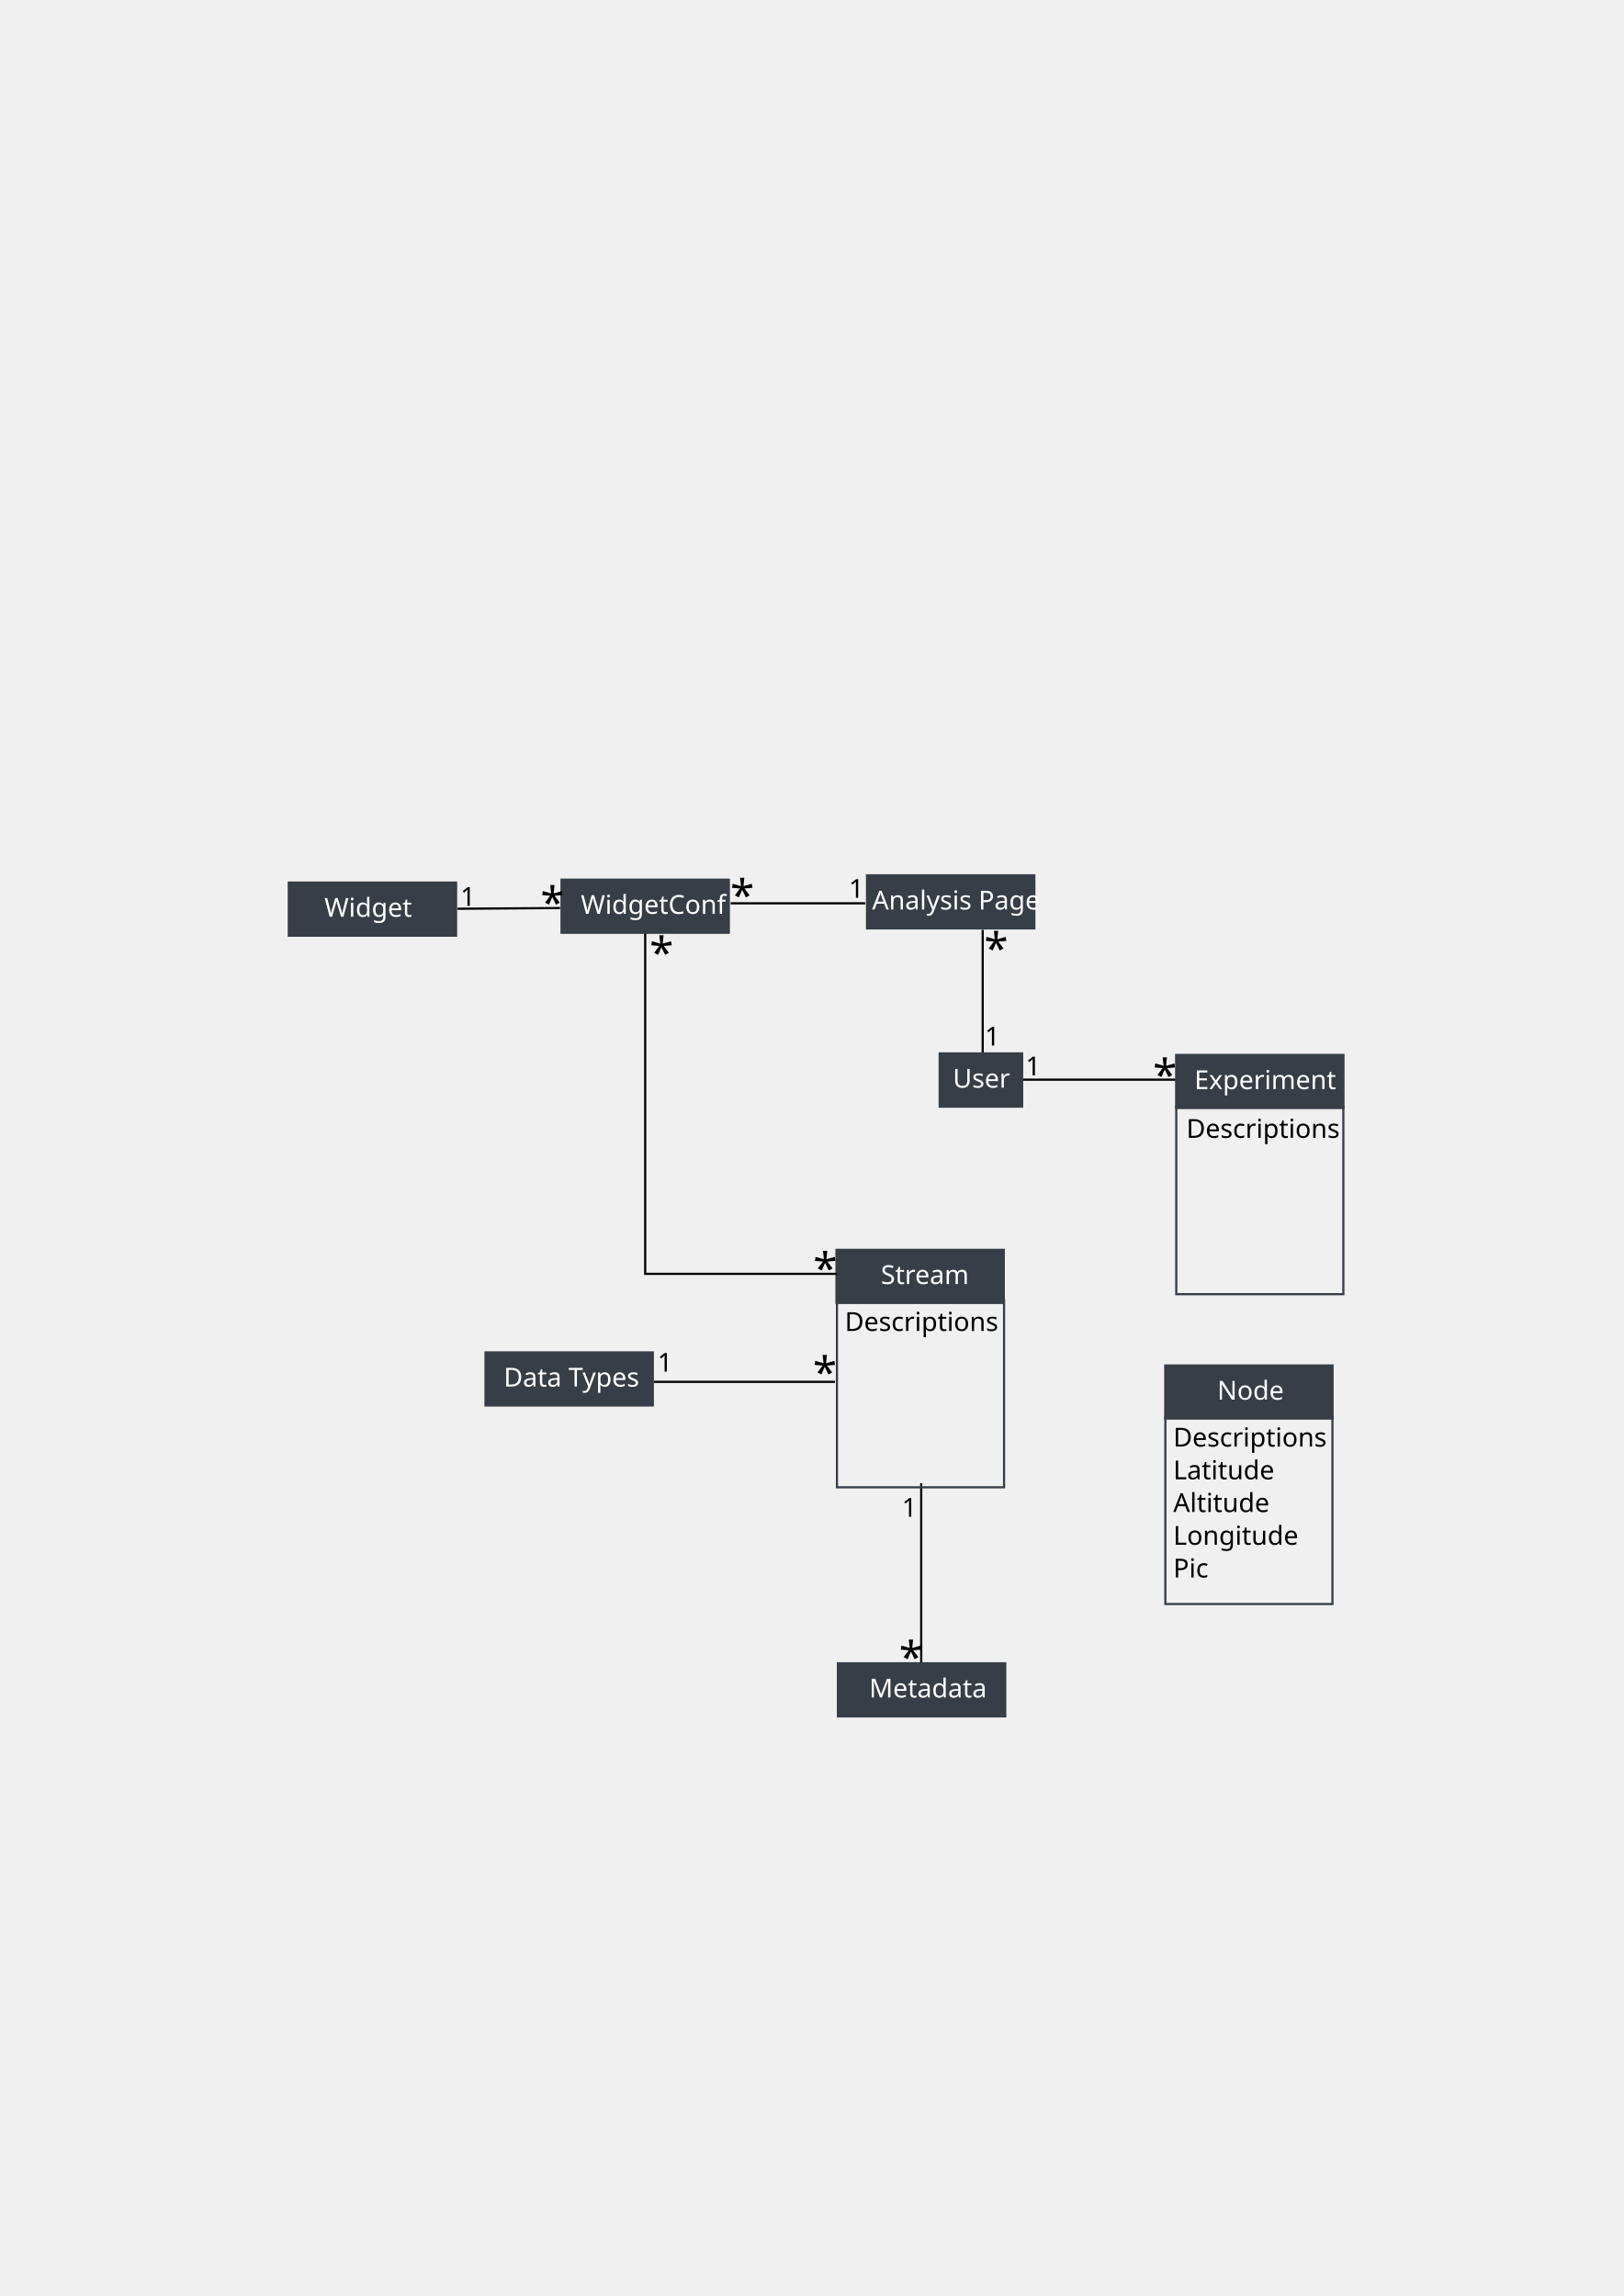
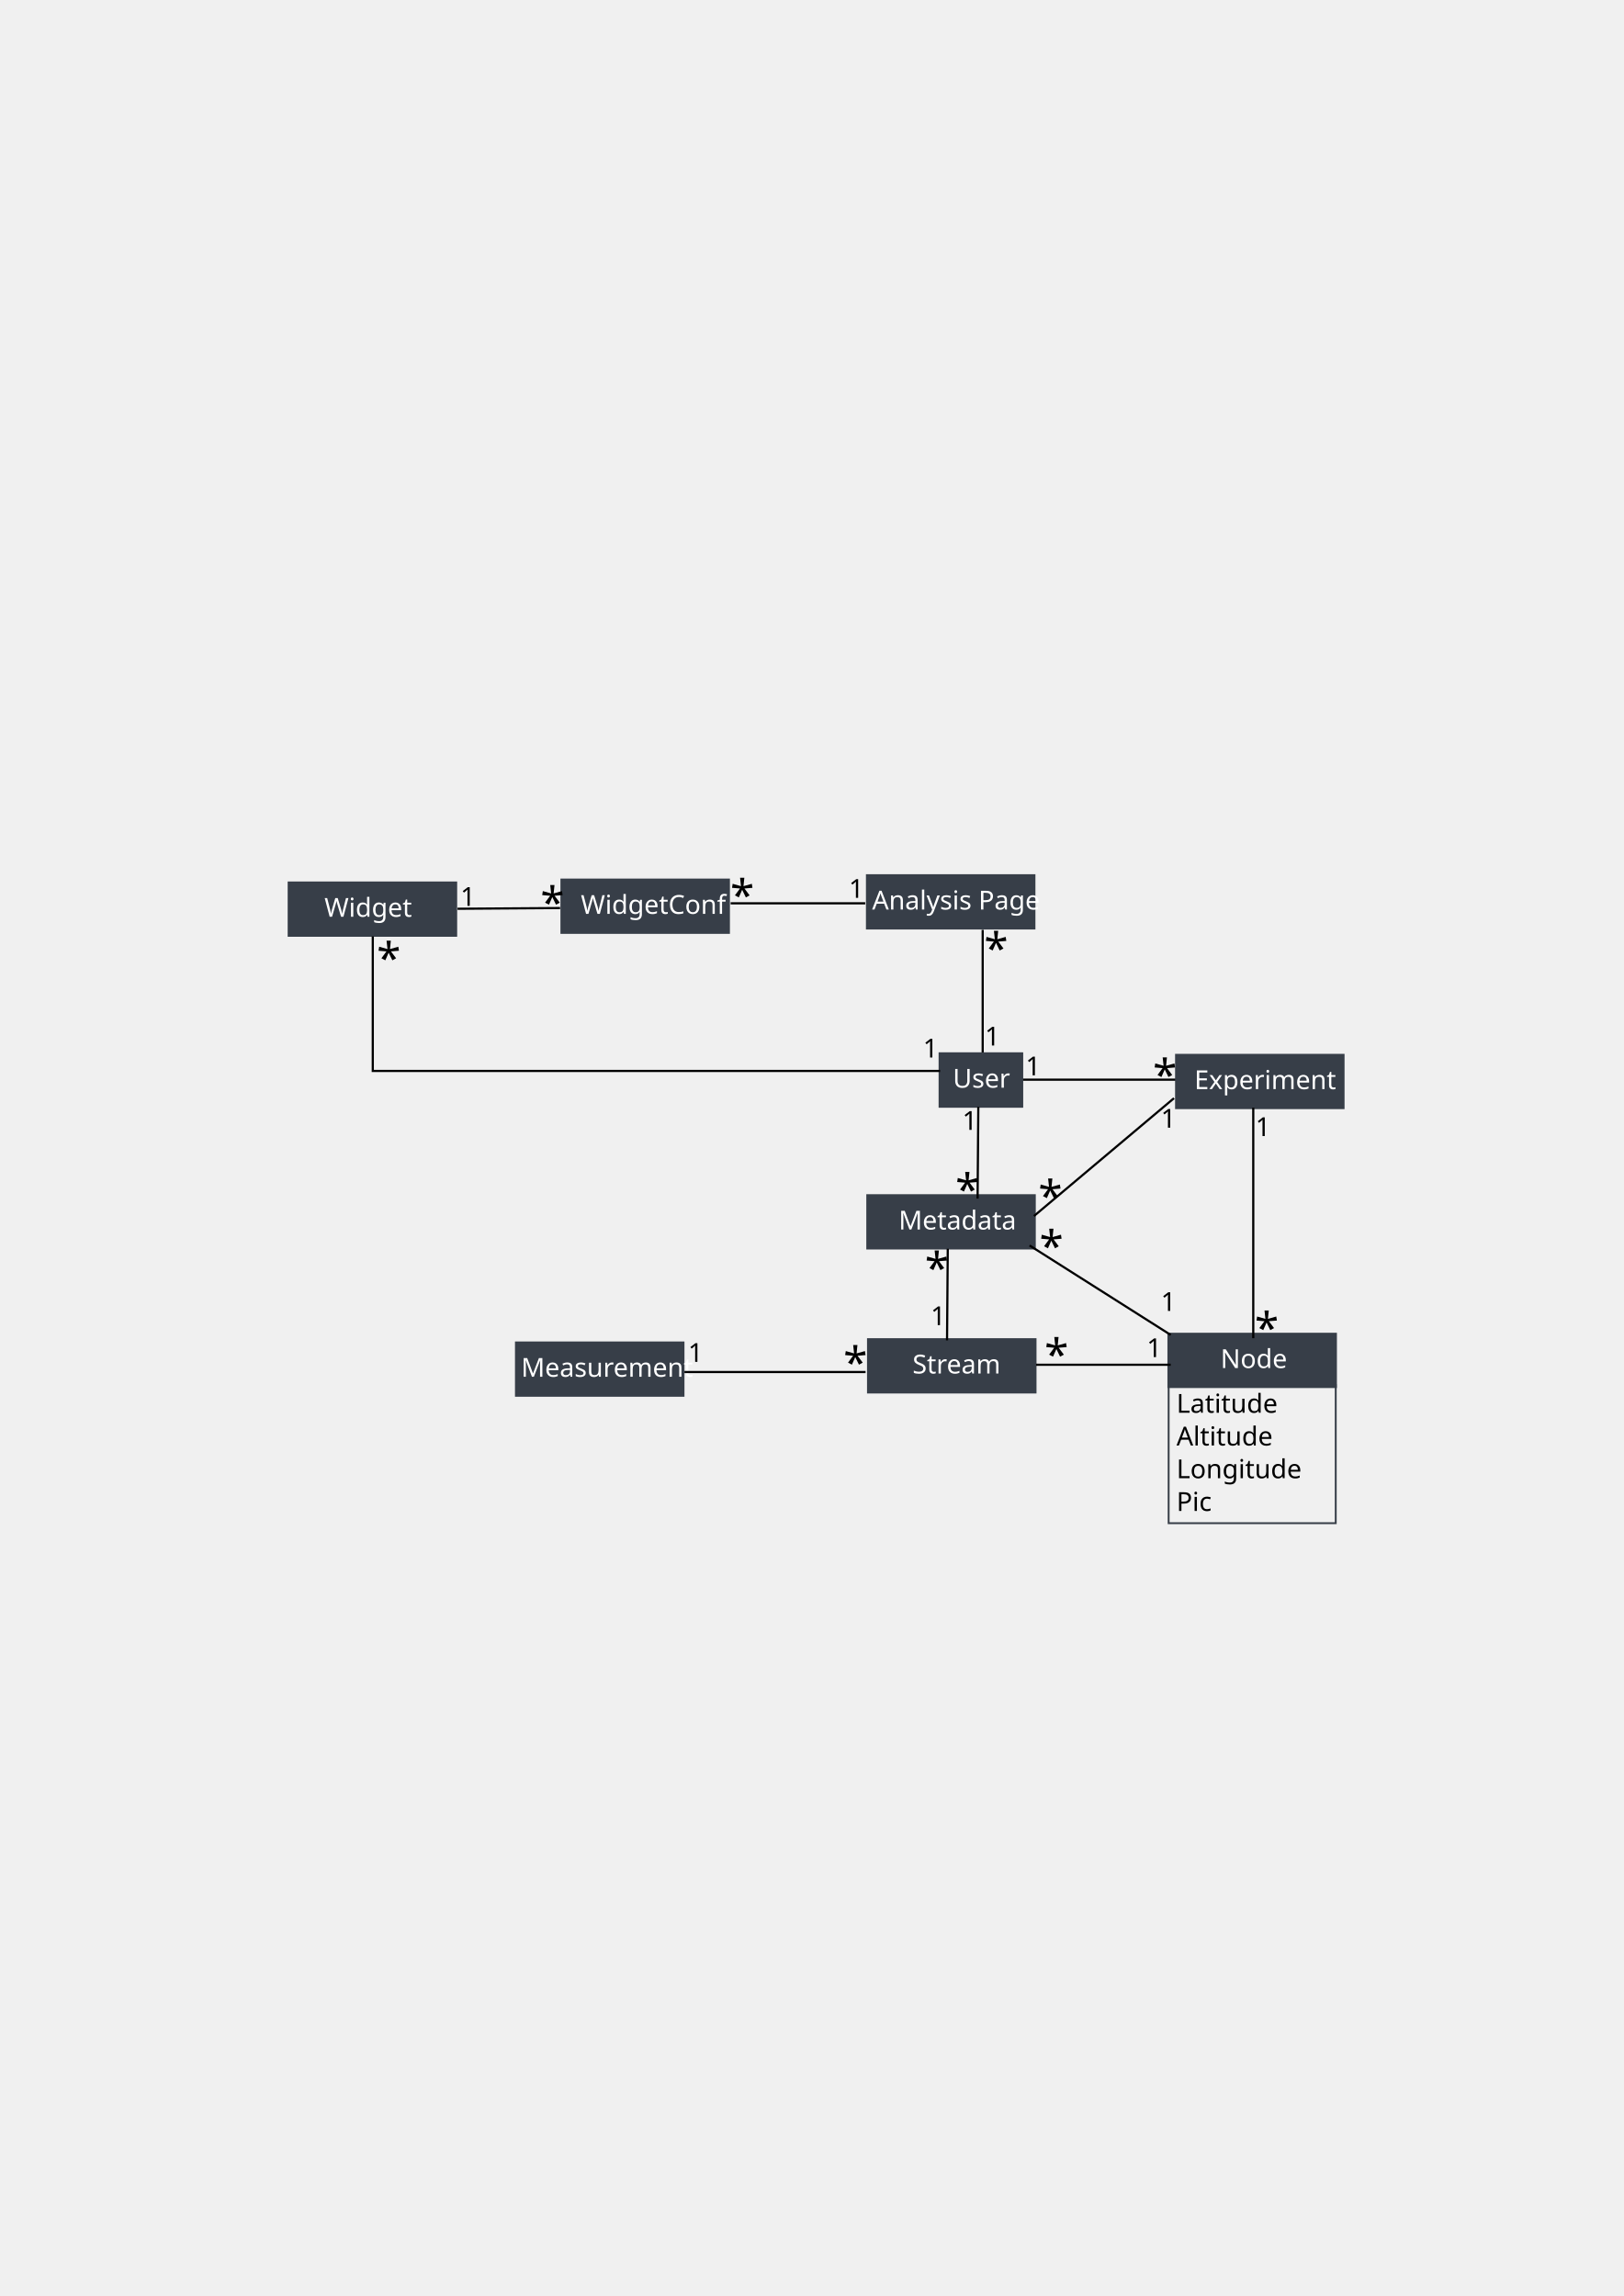
<svg xmlns="http://www.w3.org/2000/svg" width="744.094" height="1052.362" id="svg2" version="1.1">
  <defs id="defs4" />
  <g id="layer1">
    <path id="path3961" d="m 450.333,426.196 0,61.667" style="fill:none;stroke:#000000;stroke-width:1px;stroke-linecap:butt;stroke-linejoin:miter;stroke-opacity:1" />
    <path style="fill:none;stroke:#000000;stroke-width:1px;stroke-linecap:butt;stroke-linejoin:miter;stroke-opacity:1" d="m 542,494.862 -75.667,0" id="path3911" />
    <rect rx="3.1352954e-12" y="482.362" x="430.167" height="25.333" width="38.667" id="rect3857" style="fill:#373e48;fill-opacity:1;stroke:none" />
    <text xml:space="preserve" style="font-size:40px;font-style:normal;font-variant:normal;font-weight:normal;font-stretch:normal;line-height:125%;letter-spacing:0px;word-spacing:0px;fill:#000000;fill-opacity:1;stroke:none;font-family:Optima;-inkscape-font-specification:Optima" x="436.667" y="498.529" id="text3861">
      <tspan id="tspan3863" x="436.667" y="498.529" style="font-size:12px;fill:#ffffff">User</tspan>
    </text>
    <rect style="fill:#373e48;fill-opacity:1;stroke:none" id="rect3865" width="38.667" height="25.333" x="430.167" y="482.362" rx="3.1352954e-12" />
    <text id="text3867" y="498.529" x="436.667" style="font-size:40px;font-style:normal;font-variant:normal;font-weight:normal;font-stretch:normal;line-height:125%;letter-spacing:0px;word-spacing:0px;fill:#000000;fill-opacity:1;stroke:none;font-family:Optima;-inkscape-font-specification:Optima" xml:space="preserve">
      <tspan style="font-size:12px;fill:#ffffff" y="498.529" x="436.667" id="tspan3869">User</tspan>
    </text>
-     <rect rx="6.2976191e-12" y="572.362" x="382.833" height="25.333" width="77.667" id="rect3877" style="fill:#373e48;fill-opacity:1;stroke:none" />
-     <text xml:space="preserve" style="font-size:40px;font-style:normal;font-variant:normal;font-weight:normal;font-stretch:normal;line-height:125%;letter-spacing:0px;word-spacing:0px;fill:#000000;fill-opacity:1;stroke:none;font-family:Optima;-inkscape-font-specification:Optima" x="403.667" y="588.529" id="text3879">
-       <tspan id="tspan3881" x="403.667" y="588.529" style="font-size:12px;fill:#ffffff">Stream</tspan>
+     <rect rx="6.2976191e-12" y="613.362" x="397.333" height="25.333" width="77.667" id="rect3877" style="fill:#373e48;fill-opacity:1;stroke:none" />
+     <text xml:space="preserve" style="font-size:40px;font-style:normal;font-variant:normal;font-weight:normal;font-stretch:normal;line-height:125%;letter-spacing:0px;word-spacing:0px;fill:#000000;fill-opacity:1;stroke:none;font-family:Optima;-inkscape-font-specification:Optima" x="418.167" y="629.529" id="text3879">
+       <tspan id="tspan3881" x="418.167" y="629.529" style="font-size:12px;fill:#ffffff">Stream</tspan>
    </text>
    <rect style="fill:#373e48;fill-opacity:1;stroke:none" id="rect3895" width="77.667" height="25.333" x="538.5" y="483.029" rx="6.2976191e-12" />
    <text id="text3897" y="499.196" x="547.333" style="font-size:40px;font-style:normal;font-variant:normal;font-weight:normal;font-stretch:normal;line-height:125%;letter-spacing:0px;word-spacing:0px;fill:#000000;fill-opacity:1;stroke:none;font-family:Optima;-inkscape-font-specification:Optima" xml:space="preserve">
      <tspan style="font-size:12px;fill:#ffffff" y="499.196" x="547.333" id="tspan3899">Experiment</tspan>
    </text>
-     <rect rx="6.2976191e-12" y="625.362" x="533.5" height="25.333" width="77.667" id="rect3901" style="fill:#373e48;fill-opacity:1;stroke:none" />
-     <text xml:space="preserve" style="font-size:40px;font-style:normal;font-variant:normal;font-weight:normal;font-stretch:normal;line-height:125%;letter-spacing:0px;word-spacing:0px;fill:#000000;fill-opacity:1;stroke:none;font-family:Optima;-inkscape-font-specification:Optima" x="557.833" y="641.529" id="text3903">
-       <tspan id="tspan3905" x="557.833" y="641.529" style="font-size:12px;fill:#ffffff">Node</tspan>
+     <rect rx="6.2976191e-12" y="610.862" x="535" height="25.333" width="77.667" id="rect3901" style="fill:#373e48;fill-opacity:1;stroke:none" />
+     <text xml:space="preserve" style="font-size:40px;font-style:normal;font-variant:normal;font-weight:normal;font-stretch:normal;line-height:125%;letter-spacing:0px;word-spacing:0px;fill:#000000;fill-opacity:1;stroke:none;font-family:Optima;-inkscape-font-specification:Optima" x="559.333" y="627.029" id="text3903">
+       <tspan id="tspan3905" x="559.333" y="627.029" style="font-size:12px;fill:#ffffff">Node</tspan>
    </text>
    <text xml:space="preserve" style="font-size:40px;font-style:normal;font-variant:normal;font-weight:normal;font-stretch:normal;line-height:125%;letter-spacing:0px;word-spacing:0px;fill:#000000;fill-opacity:1;stroke:none;font-family:Optima;-inkscape-font-specification:Optima" x="528.333" y="499.862" id="text3913">
      <tspan id="tspan3915" x="528.333" y="499.862" style="font-size:20px">*</tspan>
    </text>
    <text id="text3917" y="492.862" x="470" style="font-size:40px;font-style:normal;font-variant:normal;font-weight:normal;font-stretch:normal;line-height:125%;letter-spacing:0px;word-spacing:0px;fill:#000000;fill-opacity:1;stroke:none;font-family:Optima;-inkscape-font-specification:Optima" xml:space="preserve">
      <tspan y="492.862" x="470" id="tspan3919" style="font-size:12px">1</tspan>
    </text>
    <text xml:space="preserve" style="font-size:40px;font-style:normal;font-variant:normal;font-weight:normal;font-stretch:normal;line-height:125%;letter-spacing:0px;word-spacing:0px;fill:#000000;fill-opacity:1;stroke:none;font-family:Optima;-inkscape-font-specification:Optima" x="451.333" y="479.196" id="text3963">
      <tspan style="font-size:12px" id="tspan3965" x="451.333" y="479.196">1</tspan>
    </text>
    <text id="text3967" y="441.862" x="451" style="font-size:40px;font-style:normal;font-variant:normal;font-weight:normal;font-stretch:normal;line-height:125%;letter-spacing:0px;word-spacing:0px;fill:#000000;fill-opacity:1;stroke:none;font-family:Optima;-inkscape-font-specification:Optima" xml:space="preserve">
      <tspan style="font-size:20px" y="441.862" x="451" id="tspan3969">*</tspan>
    </text>
    <rect rx="6.2976191e-12" y="400.695" x="396.833" height="25.333" width="77.667" id="rect3977" style="fill:#373e48;fill-opacity:1;stroke:none" />
    <text xml:space="preserve" style="font-size:40px;font-style:normal;font-variant:normal;font-weight:normal;font-stretch:normal;line-height:125%;letter-spacing:0px;word-spacing:0px;fill:#000000;fill-opacity:1;stroke:none;font-family:Optima;-inkscape-font-specification:Optima" x="399.667" y="416.862" id="text3979">
      <tspan id="tspan3981" x="399.667" y="416.862" style="font-size:12px;fill:#ffffff">Analysis Page</tspan>
    </text>
    <rect style="fill:#373e48;fill-opacity:1;stroke:none" id="rect3993" width="77.667" height="25.333" x="131.833" y="404.029" rx="6.2976191e-12" />
    <text id="text3995" y="420.196" x="148.667" style="font-size:40px;font-style:normal;font-variant:normal;font-weight:normal;font-stretch:normal;line-height:125%;letter-spacing:0px;word-spacing:0px;fill:#000000;fill-opacity:1;stroke:none;font-family:Optima;-inkscape-font-specification:Optima" xml:space="preserve">
      <tspan style="font-size:12px;fill:#ffffff" y="420.196" x="148.667" id="tspan3997">Widget</tspan>
    </text>
    <rect rx="6.2976191e-12" y="402.695" x="256.833" height="25.333" width="77.667" id="rect4001" style="fill:#373e48;fill-opacity:1;stroke:none" />
    <text xml:space="preserve" style="font-size:40px;font-style:normal;font-variant:normal;font-weight:normal;font-stretch:normal;line-height:125%;letter-spacing:0px;word-spacing:0px;fill:#000000;fill-opacity:1;stroke:none;font-family:Optima;-inkscape-font-specification:Optima" x="266.167" y="418.862" id="text4003">
      <tspan id="tspan4005" x="266.167" y="418.862" style="font-size:12px;fill:#ffffff">WidgetConf</tspan>
    </text>
    <path style="fill:none;stroke:#000000;stroke-width:1px;stroke-linecap:butt;stroke-linejoin:miter;stroke-opacity:1" d="m 396.5,414.029 -61.667,0" id="path4007" />
    <path style="fill:none;stroke:#000000;stroke-width:1px;stroke-linecap:butt;stroke-linejoin:miter;stroke-opacity:1" d="m 256.667,416.196 -47,0.333" id="path4017" />
    <text id="text4031" y="415.196" x="211" style="font-size:40px;font-style:normal;font-variant:normal;font-weight:normal;font-stretch:normal;line-height:125%;letter-spacing:0px;word-spacing:0px;fill:#000000;fill-opacity:1;stroke:none;font-family:Optima;-inkscape-font-specification:Optima" xml:space="preserve">
      <tspan y="415.196" x="211" id="tspan4033" style="font-size:12px">1</tspan>
    </text>
    <text xml:space="preserve" style="font-size:40px;font-style:normal;font-variant:normal;font-weight:normal;font-stretch:normal;line-height:125%;letter-spacing:0px;word-spacing:0px;fill:#000000;fill-opacity:1;stroke:none;font-family:Optima;-inkscape-font-specification:Optima" x="247.667" y="420.862" id="text4035">
      <tspan id="tspan4037" x="247.667" y="420.862" style="font-size:20px">*</tspan>
    </text>
    <text id="text4039" y="411.529" x="389" style="font-size:40px;font-style:normal;font-variant:normal;font-weight:normal;font-stretch:normal;line-height:125%;letter-spacing:0px;word-spacing:0px;fill:#000000;fill-opacity:1;stroke:none;font-family:Optima;-inkscape-font-specification:Optima" xml:space="preserve">
      <tspan y="411.529" x="389" id="tspan4041" style="font-size:12px">1</tspan>
    </text>
    <text xml:space="preserve" style="font-size:40px;font-style:normal;font-variant:normal;font-weight:normal;font-stretch:normal;line-height:125%;letter-spacing:0px;word-spacing:0px;fill:#000000;fill-opacity:1;stroke:none;font-family:Optima;-inkscape-font-specification:Optima" x="334.667" y="417.529" id="text4043">
      <tspan id="tspan4045" x="334.667" y="417.529" style="font-size:20px">*</tspan>
    </text>
-     <path style="fill:none;stroke:#000000;stroke-width:1px;stroke-linecap:butt;stroke-linejoin:miter;stroke-opacity:1" d="m 295.667,427.862 0,156 87.333,0 0,-0.333 0,0" id="path4047" />
-     <text id="text4049" y="588.529" x="372.667" style="font-size:40px;font-style:normal;font-variant:normal;font-weight:normal;font-stretch:normal;line-height:125%;letter-spacing:0px;word-spacing:0px;fill:#000000;fill-opacity:1;stroke:none;font-family:Optima;-inkscape-font-specification:Optima" xml:space="preserve">
-       <tspan style="font-size:20px" y="588.529" x="372.667" id="tspan4051">*</tspan>
+     <rect style="fill:#373e48;fill-opacity:1;stroke:none" id="rect4059" width="77.667" height="25.333" x="397" y="547.362" rx="6.2976191e-12" />
+     <text id="text4061" y="563.529" x="411.833" style="font-size:40px;font-style:normal;font-variant:normal;font-weight:normal;font-stretch:normal;line-height:125%;letter-spacing:0px;word-spacing:0px;fill:#000000;fill-opacity:1;stroke:none;font-family:Optima;-inkscape-font-specification:Optima" xml:space="preserve">
+       <tspan style="font-size:12px;fill:#ffffff" y="563.529" x="411.833" id="tspan4063">Metadata</tspan>
    </text>
-     <text xml:space="preserve" style="font-size:40px;font-style:normal;font-variant:normal;font-weight:normal;font-stretch:normal;line-height:125%;letter-spacing:0px;word-spacing:0px;fill:#000000;fill-opacity:1;stroke:none;font-family:Optima;-inkscape-font-specification:Optima" x="297.667" y="443.862" id="text4053">
-       <tspan id="tspan4055" x="297.667" y="443.862" style="font-size:20px">*</tspan>
+     <rect style="fill:none;stroke:#373e48;stroke-width:0.853;stroke-opacity:1" id="rect8362" width="76.575" height="63.283" x="535.551" y="634.862" rx="6.209114e-12" ry="0" />
+     <text xml:space="preserve" style="font-size:40px;font-style:normal;font-variant:normal;font-weight:normal;font-stretch:normal;line-height:125%;letter-spacing:0px;word-spacing:0px;fill:#000000;fill-opacity:1;stroke:none;font-family:Optima;-inkscape-font-specification:Optima" x="539.167" y="632.529" id="text9144">
+       <tspan x="539.167" y="632.529" style="font-size:12px;fill:#000000" id="tspan9152" />
+       <tspan x="539.167" y="647.529" style="font-size:12px;fill:#000000" id="tspan3076">Latitude</tspan>
+       <tspan x="539.167" y="662.529" style="font-size:12px;fill:#000000" id="tspan9154">Altitude</tspan>
+       <tspan x="539.167" y="677.529" style="font-size:12px;fill:#000000" id="tspan9156">Longitude</tspan>
+       <tspan x="539.167" y="692.529" style="font-size:12px;fill:#000000" id="tspan9158">Pic</tspan>
    </text>
-     <path id="path4057" d="m 422.167,762.862 0,-82.667 0,-0.333" style="fill:none;stroke:#000000;stroke-width:1px;stroke-linecap:butt;stroke-linejoin:miter;stroke-opacity:1" />
-     <rect style="fill:#373e48;fill-opacity:1;stroke:none" id="rect4059" width="77.667" height="25.333" x="383.5" y="761.862" rx="6.2976191e-12" />
-     <text id="text4061" y="778.029" x="398.333" style="font-size:40px;font-style:normal;font-variant:normal;font-weight:normal;font-stretch:normal;line-height:125%;letter-spacing:0px;word-spacing:0px;fill:#000000;fill-opacity:1;stroke:none;font-family:Optima;-inkscape-font-specification:Optima" xml:space="preserve">
-       <tspan style="font-size:12px;fill:#ffffff" y="778.029" x="398.333" id="tspan4063">Metadata</tspan>
+     <rect rx="6.2976191e-12" y="614.862" x="236" height="25.333" width="77.667" id="rect9162" style="fill:#373e48;fill-opacity:1;stroke:none" />
+     <text xml:space="preserve" style="font-size:40px;font-style:normal;font-variant:normal;font-weight:normal;font-stretch:normal;line-height:125%;letter-spacing:0px;word-spacing:0px;fill:#000000;fill-opacity:1;stroke:none;font-family:Optima;-inkscape-font-specification:Optima" x="238.833" y="631.029" id="text9164">
+       <tspan id="tspan9166" x="238.833" y="631.029" style="font-size:12px;fill:#ffffff">Measurement</tspan>
    </text>
-     <text xml:space="preserve" style="font-size:40px;font-style:normal;font-variant:normal;font-weight:normal;font-stretch:normal;line-height:125%;letter-spacing:0px;word-spacing:0px;fill:#000000;fill-opacity:1;stroke:none;font-family:Optima;-inkscape-font-specification:Optima" x="412" y="766.696" id="text4065">
-       <tspan id="tspan4067" x="412" y="766.696" style="font-size:20px">*</tspan>
+     <text id="text9168" y="631.696" x="386.5" style="font-size:40px;font-style:normal;font-variant:normal;font-weight:normal;font-stretch:normal;line-height:125%;letter-spacing:0px;word-spacing:0px;fill:#000000;fill-opacity:1;stroke:none;font-family:Optima;-inkscape-font-specification:Optima" xml:space="preserve">
+       <tspan style="font-size:20px" y="631.696" x="386.5" id="tspan9170">*</tspan>
    </text>
-     <text id="text4069" y="695.196" x="413.333" style="font-size:40px;font-style:normal;font-variant:normal;font-weight:normal;font-stretch:normal;line-height:125%;letter-spacing:0px;word-spacing:0px;fill:#000000;fill-opacity:1;stroke:none;font-family:Optima;-inkscape-font-specification:Optima" xml:space="preserve">
-       <tspan y="695.196" x="413.333" id="tspan4071" style="font-size:12px">1</tspan>
+     <text xml:space="preserve" style="font-size:40px;font-style:normal;font-variant:normal;font-weight:normal;font-stretch:normal;line-height:125%;letter-spacing:0px;word-spacing:0px;fill:#000000;fill-opacity:1;stroke:none;font-family:Optima;-inkscape-font-specification:Optima" x="315.333" y="624.196" id="text9172">
+       <tspan style="font-size:12px" id="tspan9174" x="315.333" y="624.196">1</tspan>
    </text>
-     <rect style="fill:none;stroke:#373e48;stroke-width:0.993;stroke-opacity:1" id="rect8362" width="76.575" height="85.833" x="534.051" y="649.362" rx="6.209114e-12" ry="0" />
-     <rect ry="0" rx="6.209114e-12" y="507.362" x="539.051" height="85.833" width="76.575" id="rect9132" style="fill:none;stroke:#373e48;stroke-width:0.993;stroke-opacity:1" />
-     <rect ry="0" rx="6.209114e-12" y="595.862" x="383.551" height="85.833" width="76.575" id="rect9134" style="fill:none;stroke:#373e48;stroke-width:0.993;stroke-opacity:1" />
-     <text id="text9136" y="610.029" x="387.167" style="font-size:40px;font-style:normal;font-variant:normal;font-weight:normal;font-stretch:normal;line-height:125%;letter-spacing:0px;word-spacing:0px;fill:#000000;fill-opacity:1;stroke:none;font-family:Optima;-inkscape-font-specification:Optima" xml:space="preserve">
-       <tspan style="font-size:12px;fill:#000000" y="610.029" x="387.167" id="tspan9138">Descriptions</tspan>
+     <path style="fill:none;stroke:#000000;stroke-width:1px;stroke-linecap:butt;stroke-linejoin:miter;stroke-opacity:1" d="m 313.667,628.862 82.667,0 0.333,0" id="path9176" />
+     <path id="path3078" d="m 574.333,507.696 0,105.667" style="fill:none;stroke:#000000;stroke-width:1px;stroke-linecap:butt;stroke-linejoin:miter;stroke-opacity:1" />
+     <text xml:space="preserve" style="font-size:40px;font-style:normal;font-variant:normal;font-weight:normal;font-stretch:normal;line-height:125%;letter-spacing:0px;word-spacing:0px;fill:#000000;fill-opacity:1;stroke:none;font-family:Optima;-inkscape-font-specification:Optima" x="575.333" y="520.696" id="text3080">
+       <tspan style="font-size:12px" id="tspan3082" x="575.333" y="520.696">1</tspan>
    </text>
-     <text xml:space="preserve" style="font-size:40px;font-style:normal;font-variant:normal;font-weight:normal;font-stretch:normal;line-height:125%;letter-spacing:0px;word-spacing:0px;fill:#000000;fill-opacity:1;stroke:none;font-family:Optima;-inkscape-font-specification:Optima" x="537.667" y="663.029" id="text9144">
-       <tspan id="tspan9146" x="537.667" y="663.029" style="font-size:12px;fill:#000000">Descriptions</tspan>
-       <tspan x="537.667" y="678.029" style="font-size:12px;fill:#000000" id="tspan9152">Latitude</tspan>
-       <tspan x="537.667" y="693.029" style="font-size:12px;fill:#000000" id="tspan9154">Altitude</tspan>
-       <tspan x="537.667" y="708.029" style="font-size:12px;fill:#000000" id="tspan9156">Longitude</tspan>
-       <tspan x="537.667" y="723.029" style="font-size:12px;fill:#000000" id="tspan9158">Pic</tspan>
+     <text id="text3084" y="615.862" x="575" style="font-size:40px;font-style:normal;font-variant:normal;font-weight:normal;font-stretch:normal;line-height:125%;letter-spacing:0px;word-spacing:0px;fill:#000000;fill-opacity:1;stroke:none;font-family:Optima;-inkscape-font-specification:Optima" xml:space="preserve">
+       <tspan style="font-size:20px" y="615.862" x="575" id="tspan3086">*</tspan>
    </text>
-     <text id="text9148" y="521.529" x="543.667" style="font-size:40px;font-style:normal;font-variant:normal;font-weight:normal;font-stretch:normal;line-height:125%;letter-spacing:0px;word-spacing:0px;fill:#000000;fill-opacity:1;stroke:none;font-family:Optima;-inkscape-font-specification:Optima" xml:space="preserve">
-       <tspan style="font-size:12px;fill:#000000" y="521.529" x="543.667" id="tspan9150">Descriptions</tspan>
+     <path id="path3088" d="m 536.5,625.529 -61.667,0" style="fill:none;stroke:#000000;stroke-width:1px;stroke-linecap:butt;stroke-linejoin:miter;stroke-opacity:1" />
+     <text xml:space="preserve" style="font-size:40px;font-style:normal;font-variant:normal;font-weight:normal;font-stretch:normal;line-height:125%;letter-spacing:0px;word-spacing:0px;fill:#000000;fill-opacity:1;stroke:none;font-family:Optima;-inkscape-font-specification:Optima" x="525.5" y="622.029" id="text3090">
+       <tspan style="font-size:12px" id="tspan3092" x="525.5" y="622.029">1</tspan>
    </text>
-     <rect rx="6.2976191e-12" y="619.362" x="222" height="25.333" width="77.667" id="rect9162" style="fill:#373e48;fill-opacity:1;stroke:none" />
-     <text xml:space="preserve" style="font-size:40px;font-style:normal;font-variant:normal;font-weight:normal;font-stretch:normal;line-height:125%;letter-spacing:0px;word-spacing:0px;fill:#000000;fill-opacity:1;stroke:none;font-family:Optima;-inkscape-font-specification:Optima" x="230.833" y="635.529" id="text9164">
-       <tspan id="tspan9166" x="230.833" y="635.529" style="font-size:12px;fill:#ffffff">Data Types</tspan>
+     <text id="text3094" y="628.029" x="478.667" style="font-size:40px;font-style:normal;font-variant:normal;font-weight:normal;font-stretch:normal;line-height:125%;letter-spacing:0px;word-spacing:0px;fill:#000000;fill-opacity:1;stroke:none;font-family:Optima;-inkscape-font-specification:Optima" xml:space="preserve">
+       <tspan style="font-size:20px" y="628.029" x="478.667" id="tspan3096">*</tspan>
    </text>
-     <text id="text9168" y="636.196" x="372.5" style="font-size:40px;font-style:normal;font-variant:normal;font-weight:normal;font-stretch:normal;line-height:125%;letter-spacing:0px;word-spacing:0px;fill:#000000;fill-opacity:1;stroke:none;font-family:Optima;-inkscape-font-specification:Optima" xml:space="preserve">
-       <tspan style="font-size:20px" y="636.196" x="372.5" id="tspan9170">*</tspan>
+     <path style="fill:none;stroke:#000000;stroke-width:1px;stroke-linecap:butt;stroke-linejoin:miter;stroke-opacity:1" d="m 170.833,429.196 0,61.667 260,0" id="path3098" />
+     <text id="text3100" y="446.362" x="172.667" style="font-size:40px;font-style:normal;font-variant:normal;font-weight:normal;font-stretch:normal;line-height:125%;letter-spacing:0px;word-spacing:0px;fill:#000000;fill-opacity:1;stroke:none;font-family:Optima;-inkscape-font-specification:Optima" xml:space="preserve">
+       <tspan style="font-size:20px" y="446.362" x="172.667" id="tspan3102">*</tspan>
    </text>
-     <text xml:space="preserve" style="font-size:40px;font-style:normal;font-variant:normal;font-weight:normal;font-stretch:normal;line-height:125%;letter-spacing:0px;word-spacing:0px;fill:#000000;fill-opacity:1;stroke:none;font-family:Optima;-inkscape-font-specification:Optima" x="301.333" y="628.696" id="text9172">
-       <tspan style="font-size:12px" id="tspan9174" x="301.333" y="628.696">1</tspan>
+     <text xml:space="preserve" style="font-size:40px;font-style:normal;font-variant:normal;font-weight:normal;font-stretch:normal;line-height:125%;letter-spacing:0px;word-spacing:0px;fill:#000000;fill-opacity:1;stroke:none;font-family:Optima;-inkscape-font-specification:Optima" x="423" y="484.696" id="text3104">
+       <tspan style="font-size:12px" id="tspan3106" x="423" y="484.696">1</tspan>
    </text>
-     <path style="fill:none;stroke:#000000;stroke-width:1px;stroke-linecap:butt;stroke-linejoin:miter;stroke-opacity:1" d="m 299.667,633.362 82.667,0 0.333,0" id="path9176" />
+     <path id="path3108" d="m 538,503.362 -64.167,54" style="fill:none;stroke:#000000;stroke-width:1px;stroke-linecap:butt;stroke-linejoin:miter;stroke-opacity:1" />
+     <text id="text3110" y="588.362" x="423.833" style="font-size:40px;font-style:normal;font-variant:normal;font-weight:normal;font-stretch:normal;line-height:125%;letter-spacing:0px;word-spacing:0px;fill:#000000;fill-opacity:1;stroke:none;font-family:Optima;-inkscape-font-specification:Optima" xml:space="preserve">
+       <tspan style="font-size:20px" y="588.362" x="423.833" id="tspan3112">*</tspan>
+     </text>
+     <text xml:space="preserve" style="font-size:40px;font-style:normal;font-variant:normal;font-weight:normal;font-stretch:normal;line-height:125%;letter-spacing:0px;word-spacing:0px;fill:#000000;fill-opacity:1;stroke:none;font-family:Optima;-inkscape-font-specification:Optima" x="532" y="516.862" id="text3114">
+       <tspan style="font-size:12px" id="tspan3116" x="532" y="516.862">1</tspan>
+     </text>
+     <path style="fill:none;stroke:#000000;stroke-width:1px;stroke-linecap:butt;stroke-linejoin:miter;stroke-opacity:1" d="m 536.5,611.862 -64.667,-41" id="path3118" />
+     <text xml:space="preserve" style="font-size:40px;font-style:normal;font-variant:normal;font-weight:normal;font-stretch:normal;line-height:125%;letter-spacing:0px;word-spacing:0px;fill:#000000;fill-opacity:1;stroke:none;font-family:Optima;-inkscape-font-specification:Optima" x="437.833" y="552.362" id="text3120">
+       <tspan id="tspan3122" x="437.833" y="552.362" style="font-size:20px">*</tspan>
+     </text>
+     <text id="text3124" y="607.362" x="426.5" style="font-size:40px;font-style:normal;font-variant:normal;font-weight:normal;font-stretch:normal;line-height:125%;letter-spacing:0px;word-spacing:0px;fill:#000000;fill-opacity:1;stroke:none;font-family:Optima;-inkscape-font-specification:Optima" xml:space="preserve">
+       <tspan y="607.362" x="426.5" id="tspan3126" style="font-size:12px">1</tspan>
+     </text>
+     <path id="path3128" d="m 434,614.362 0.333,-42" style="fill:none;stroke:#000000;stroke-width:1px;stroke-linecap:butt;stroke-linejoin:miter;stroke-opacity:1" />
+     <text id="text3130" y="555.362" x="475.833" style="font-size:40px;font-style:normal;font-variant:normal;font-weight:normal;font-stretch:normal;line-height:125%;letter-spacing:0px;word-spacing:0px;fill:#000000;fill-opacity:1;stroke:none;font-family:Optima;-inkscape-font-specification:Optima" xml:space="preserve">
+       <tspan style="font-size:20px" y="555.362" x="475.833" id="tspan3132">*</tspan>
+     </text>
+     <text xml:space="preserve" style="font-size:40px;font-style:normal;font-variant:normal;font-weight:normal;font-stretch:normal;line-height:125%;letter-spacing:0px;word-spacing:0px;fill:#000000;fill-opacity:1;stroke:none;font-family:Optima;-inkscape-font-specification:Optima" x="441" y="517.862" id="text3134">
+       <tspan style="font-size:12px" id="tspan3136" x="441" y="517.862">1</tspan>
+     </text>
+     <path style="fill:none;stroke:#000000;stroke-width:1px;stroke-linecap:butt;stroke-linejoin:miter;stroke-opacity:1" d="m 448,549.362 0.333,-42" id="path3148" />
+     <text id="text3150" y="600.862" x="532" style="font-size:40px;font-style:normal;font-variant:normal;font-weight:normal;font-stretch:normal;line-height:125%;letter-spacing:0px;word-spacing:0px;fill:#000000;fill-opacity:1;stroke:none;font-family:Optima;-inkscape-font-specification:Optima" xml:space="preserve">
+       <tspan y="600.862" x="532" id="tspan3152" style="font-size:12px">1</tspan>
+     </text>
+     <text xml:space="preserve" style="font-size:40px;font-style:normal;font-variant:normal;font-weight:normal;font-stretch:normal;line-height:125%;letter-spacing:0px;word-spacing:0px;fill:#000000;fill-opacity:1;stroke:none;font-family:Optima;-inkscape-font-specification:Optima" x="476.333" y="578.362" id="text3154">
+       <tspan id="tspan3156" x="476.333" y="578.362" style="font-size:20px">*</tspan>
+     </text>
  </g>
</svg>
